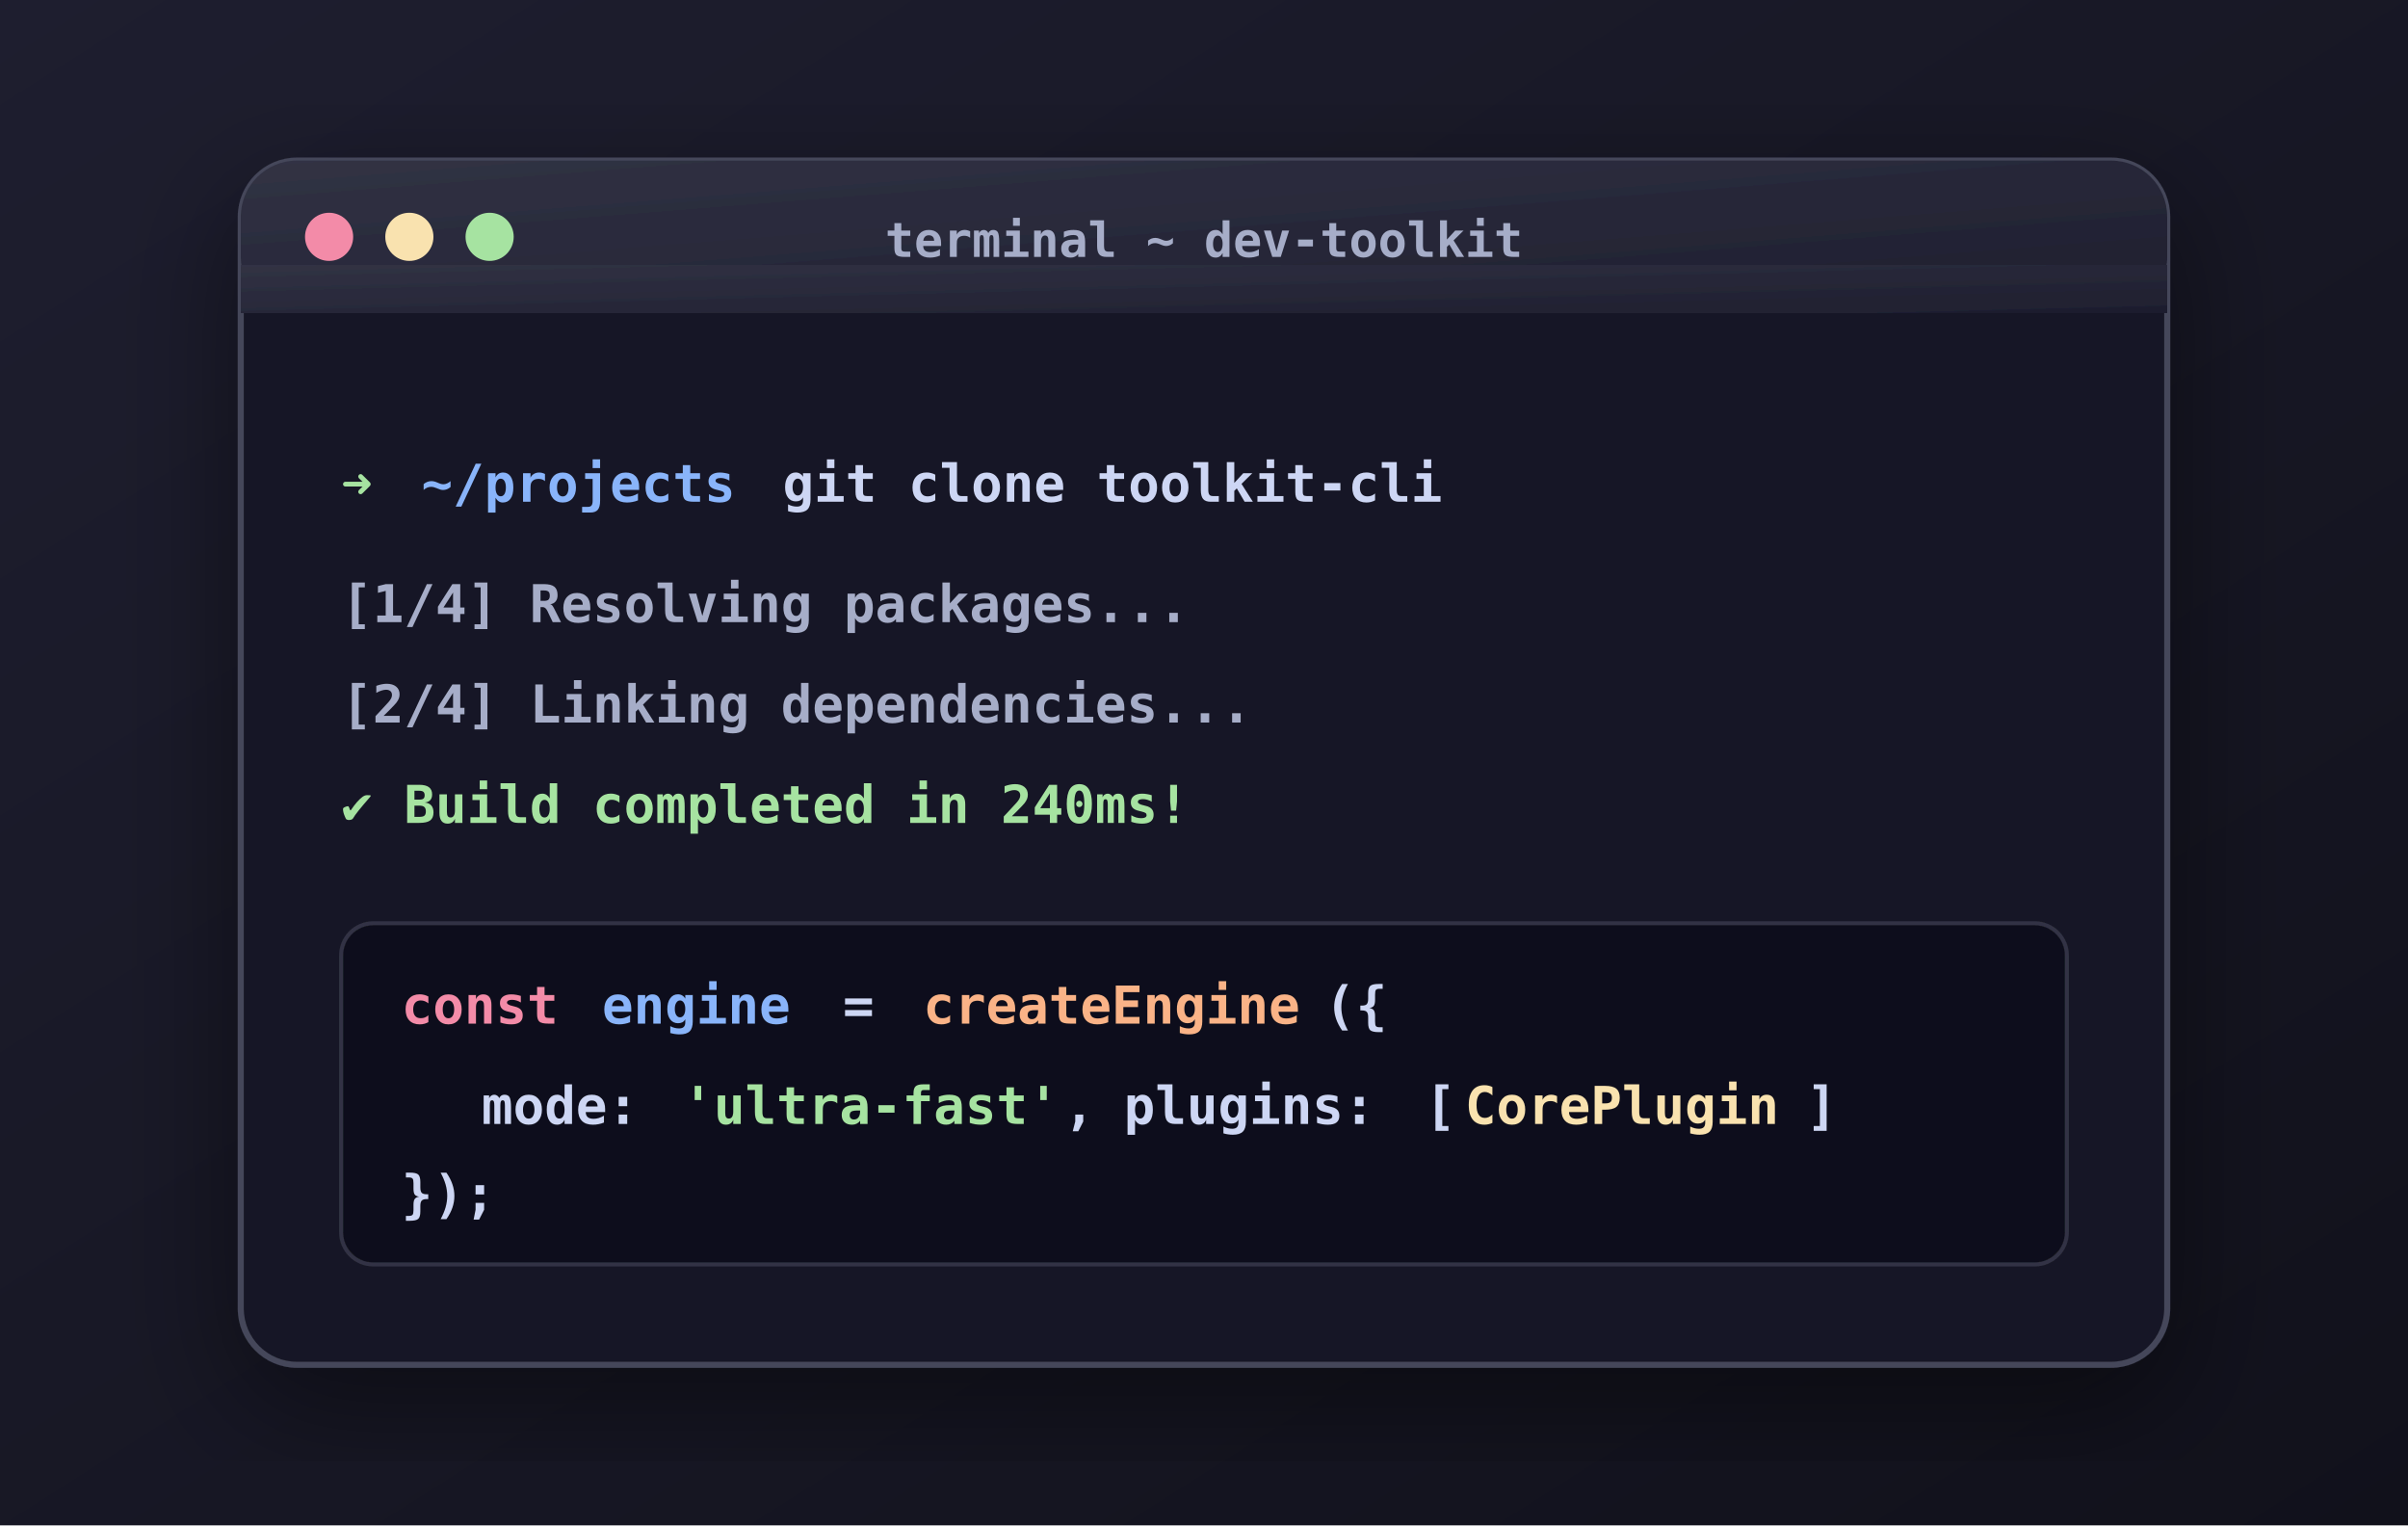
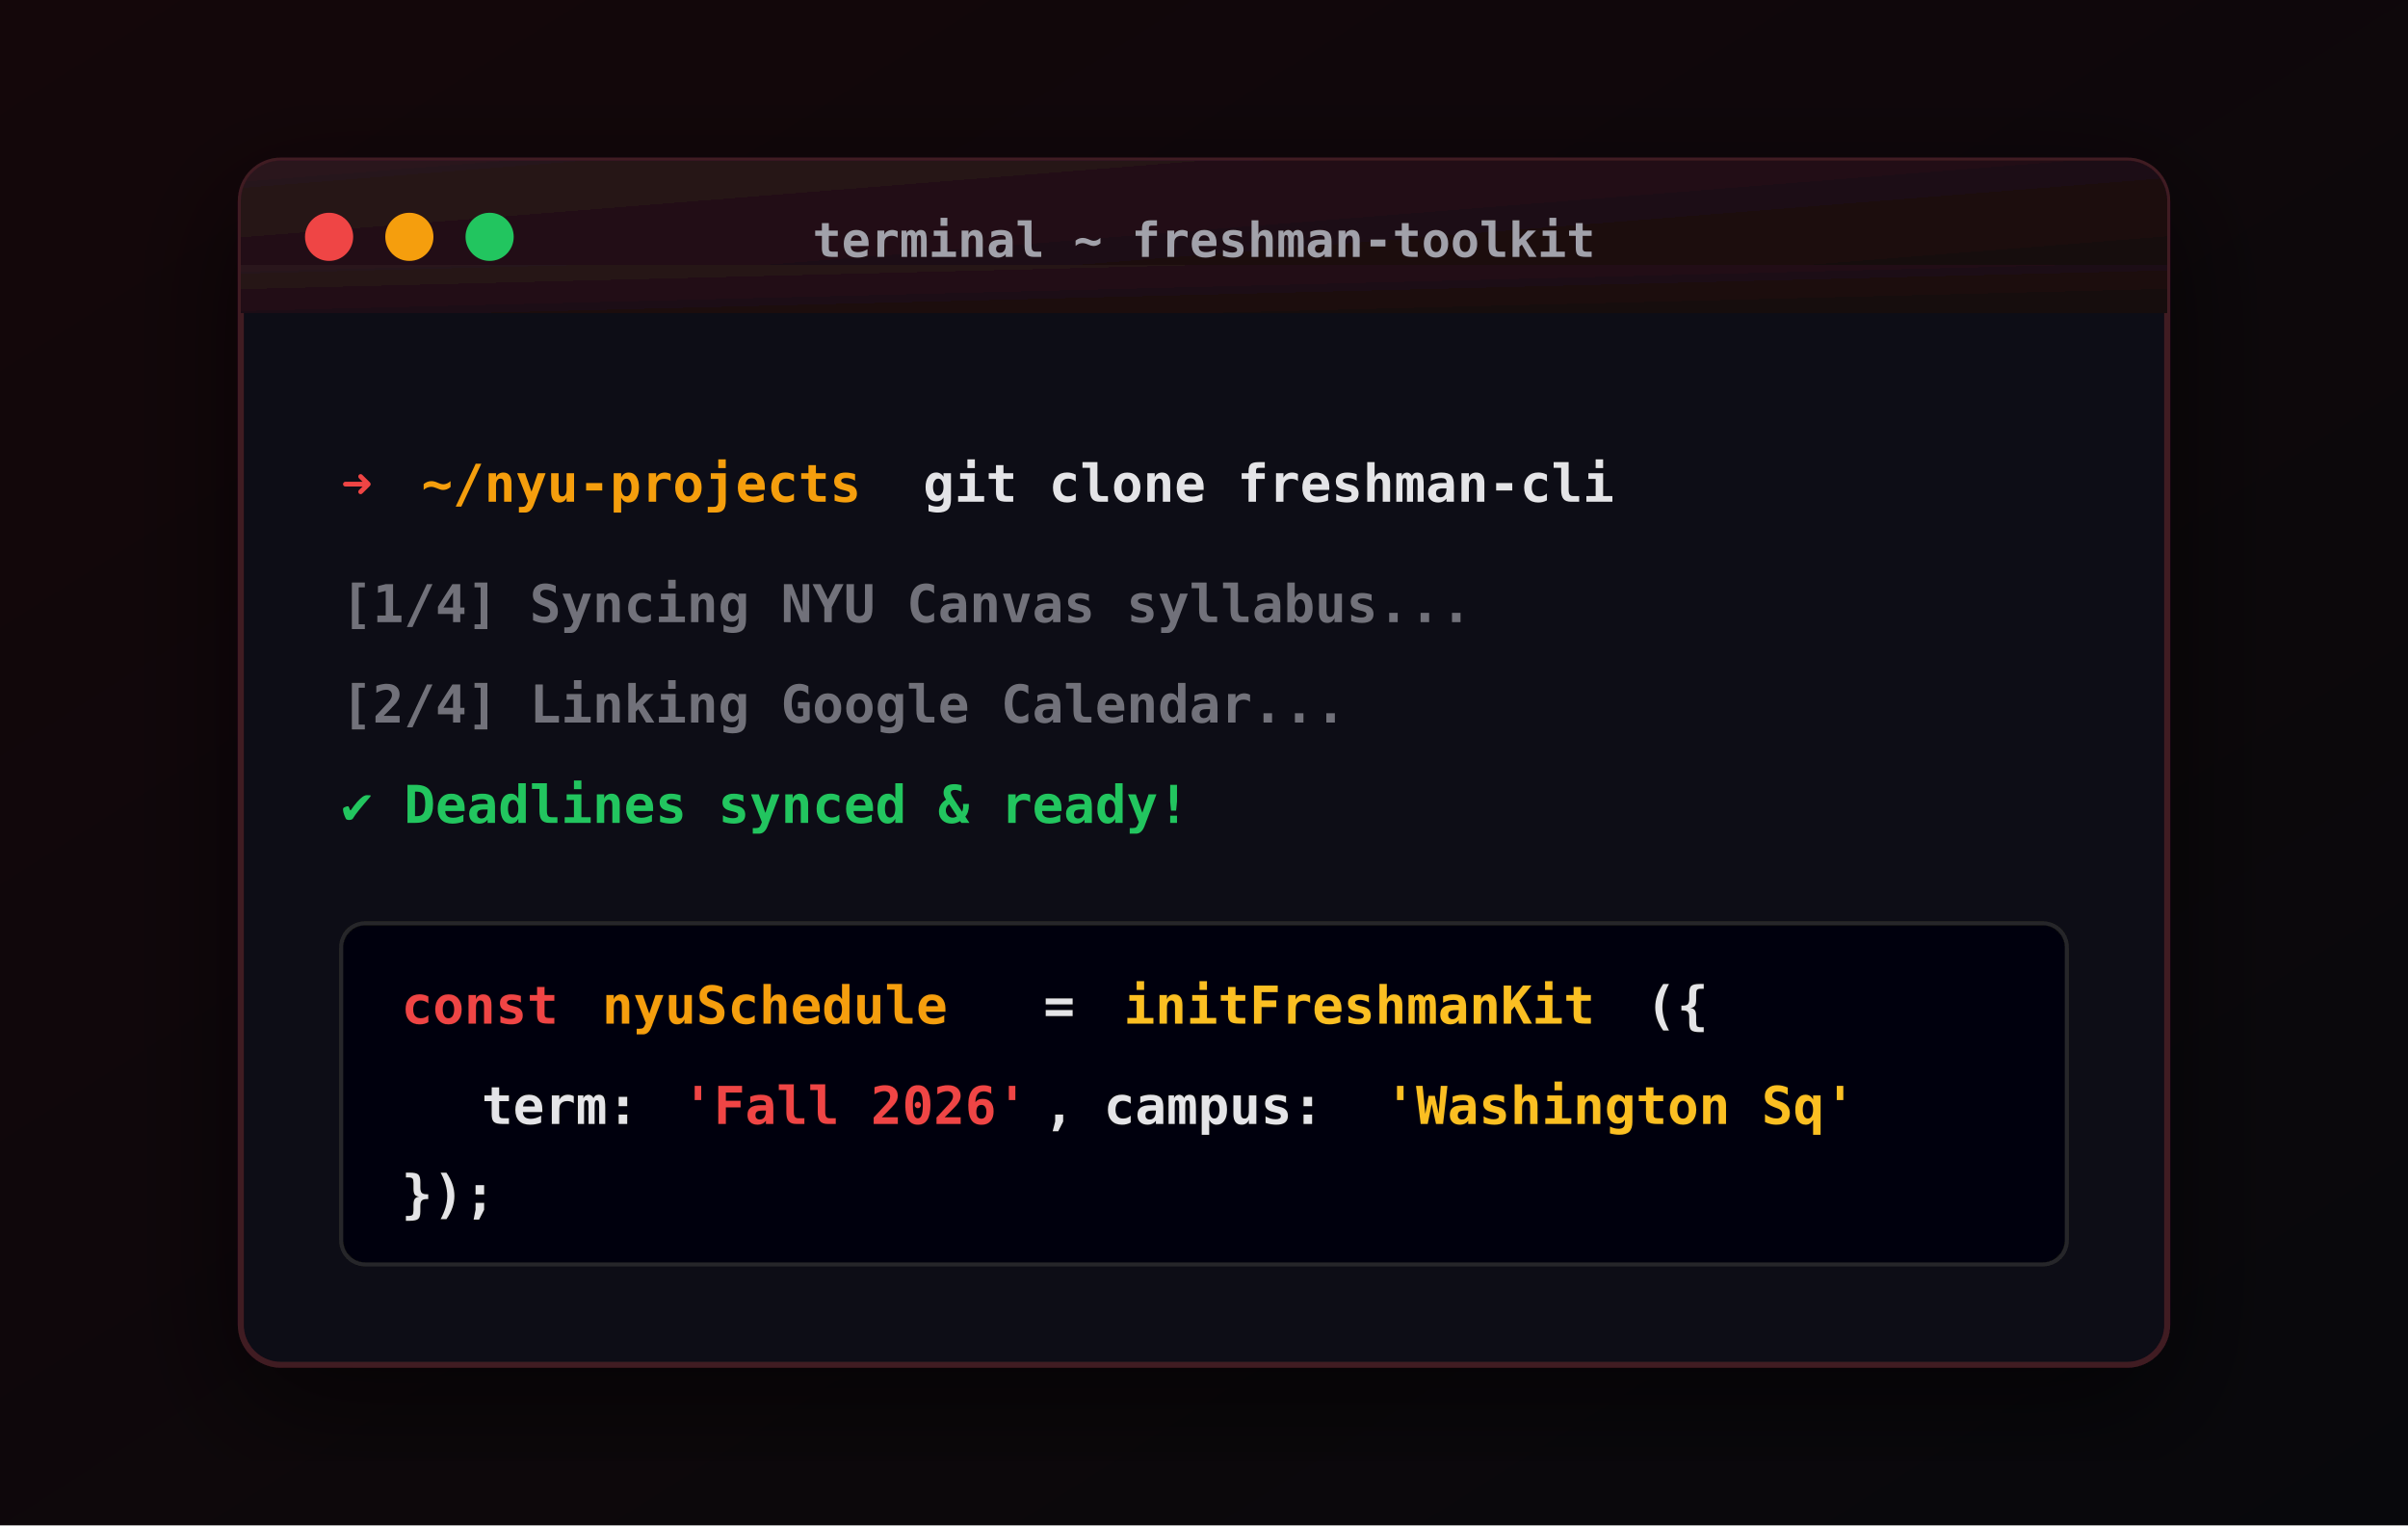
<svg xmlns="http://www.w3.org/2000/svg" viewBox="0 0 600 380" width="100%" height="100%">
  <defs>
    <linearGradient id="p4-bg" x1="0%" y1="0%" x2="100%" y2="100%">
-       <stop offset="0%" stop-color="#1e1e2f" />
-       <stop offset="100%" stop-color="#11111b" />
+       <stop offset="0%" stop-color="#14070a" />
+       <stop offset="100%" stop-color="#08080c" />
    </linearGradient>
    <linearGradient id="term-header" x1="0%" y1="0%" x2="100%" y2="100%">
-       <stop offset="0%" stop-color="#313244" />
-       <stop offset="100%" stop-color="#1e1e2e" />
+       <stop offset="0%" stop-color="#2a151b" />
+       <stop offset="100%" stop-color="#14070a" />
    </linearGradient>
    <filter id="p4-shadow" x="-8%" y="-8%" width="116%" height="116%">
-       <feDropShadow dx="0" dy="10" stdDeviation="15" flood-color="#000000" flood-opacity="0.45" />
+       <feDropShadow dx="0" dy="10" stdDeviation="15" flood-color="#000000" flood-opacity="0.6" />
    </filter>
  </defs>
  <rect width="600" height="380" fill="url(#p4-bg)" />
  <g transform="translate(60, 40)" filter="url(#p4-shadow)">
-     <rect width="480" height="300" rx="14" fill="#181825" stroke="#45475a" stroke-width="1.5" />
-     <rect width="480" height="38" rx="14" fill="url(#term-header)" />
+     <rect width="480" height="300" rx="10" fill="#0d0d12" stroke="#3f1a24" stroke-width="1.5" />
+     <rect width="480" height="38" rx="10" fill="url(#term-header)" />
    <rect y="26" width="480" height="12" fill="url(#term-header)" />
-     <circle cx="22" cy="19" r="6" fill="#f38ba8" />
-     <circle cx="42" cy="19" r="6" fill="#f9e2af" />
-     <circle cx="62" cy="19" r="6" fill="#a6e3a1" />
-     <text x="240" y="24" fill="#a6adc8" font-family="monospace" font-size="12" text-anchor="middle" font-weight="bold">terminal ~ dev-toolkit</text>
+     <circle cx="22" cy="19" r="6" fill="#ef4444" />
+     <circle cx="42" cy="19" r="6" fill="#f59e0b" />
+     <circle cx="62" cy="19" r="6" fill="#22c55e" />
+     <text x="240" y="24" fill="#a1a1aa" font-family="monospace" font-size="12" text-anchor="middle" font-weight="bold">terminal ~ freshman-toolkit</text>
    <g transform="translate(25, 65)" font-family="monospace" font-size="13" font-weight="600">
-       <text x="0" y="20" fill="#a6e3a1">➜</text>
-       <text x="20" y="20" fill="#89b4fa">~/projects</text>
-       <text x="110" y="20" fill="#cdd6f4">git clone toolkit-cli</text>
-       <text x="0" y="50" fill="#a6adc8">[1/4] Resolving packages...</text>
-       <text x="0" y="75" fill="#a6adc8">[2/4] Linking dependencies...</text>
-       <text x="0" y="100" fill="#a6e3a1">✔ Build completed in 240ms!</text>
+       <text x="0" y="20" fill="#ef4444">➜</text>
+       <text x="20" y="20" fill="#f59e0b">~/nyu-projects</text>
+       <text x="145" y="20" fill="#e4e4e7">git clone freshman-cli</text>
+       <text x="0" y="50" fill="#71717a">[1/4] Syncing NYU Canvas syllabus...</text>
+       <text x="0" y="75" fill="#71717a">[2/4] Linking Google Calendar...</text>
+       <text x="0" y="100" fill="#22c55e">✔ Deadlines synced &amp; ready!</text>
      <g transform="translate(0, 125)">
-         <rect width="430" height="85" rx="8" fill="#11111b" stroke="#313244" stroke-width="1" />
-         <text x="15" y="25" fill="#f38ba8">const</text>
-         <text x="65" y="25" fill="#89b4fa">engine</text>
-         <text x="125" y="25" fill="#cdd6f4">=</text>
-         <text x="145" y="25" fill="#fab387">createEngine</text>
-         <text x="245" y="25" fill="#cdd6f4">({</text>
-         <text x="35" y="50" fill="#cdd6f4">mode:</text>
-         <text x="85" y="50" fill="#a6e3a1">'ultra-fast'</text>
-         <text x="180" y="50" fill="#cdd6f4">,</text>
-         <text x="195" y="50" fill="#cdd6f4">plugins:</text>
-         <text x="270" y="50" fill="#cdd6f4">[</text>
-         <text x="280" y="50" fill="#f9e2af">CorePlugin</text>
-         <text x="365" y="50" fill="#cdd6f4">]</text>
-         <text x="15" y="72" fill="#cdd6f4">});</text>
+         <rect width="430" height="85" rx="6" fill="#060609" stroke="#27272a" stroke-width="1" />
+         <text x="15" y="25" fill="#ef4444">const</text>
+         <text x="65" y="25" fill="#f59e0b">nyuSchedule</text>
+         <text x="175" y="25" fill="#e4e4e7">=</text>
+         <text x="195" y="25" fill="#fbbf24">initFreshmanKit</text>
+         <text x="325" y="25" fill="#e4e4e7">({</text>
+         <text x="35" y="50" fill="#e4e4e7">term:</text>
+         <text x="85" y="50" fill="#ef4444">'Fall 2026'</text>
+         <text x="175" y="50" fill="#e4e4e7">,</text>
+         <text x="190" y="50" fill="#e4e4e7">campus:</text>
+         <text x="260" y="50" fill="#fbbf24">'Washington Sq'</text>
+         <text x="15" y="72" fill="#e4e4e7">});</text>
      </g>
    </g>
  </g>
</svg>
